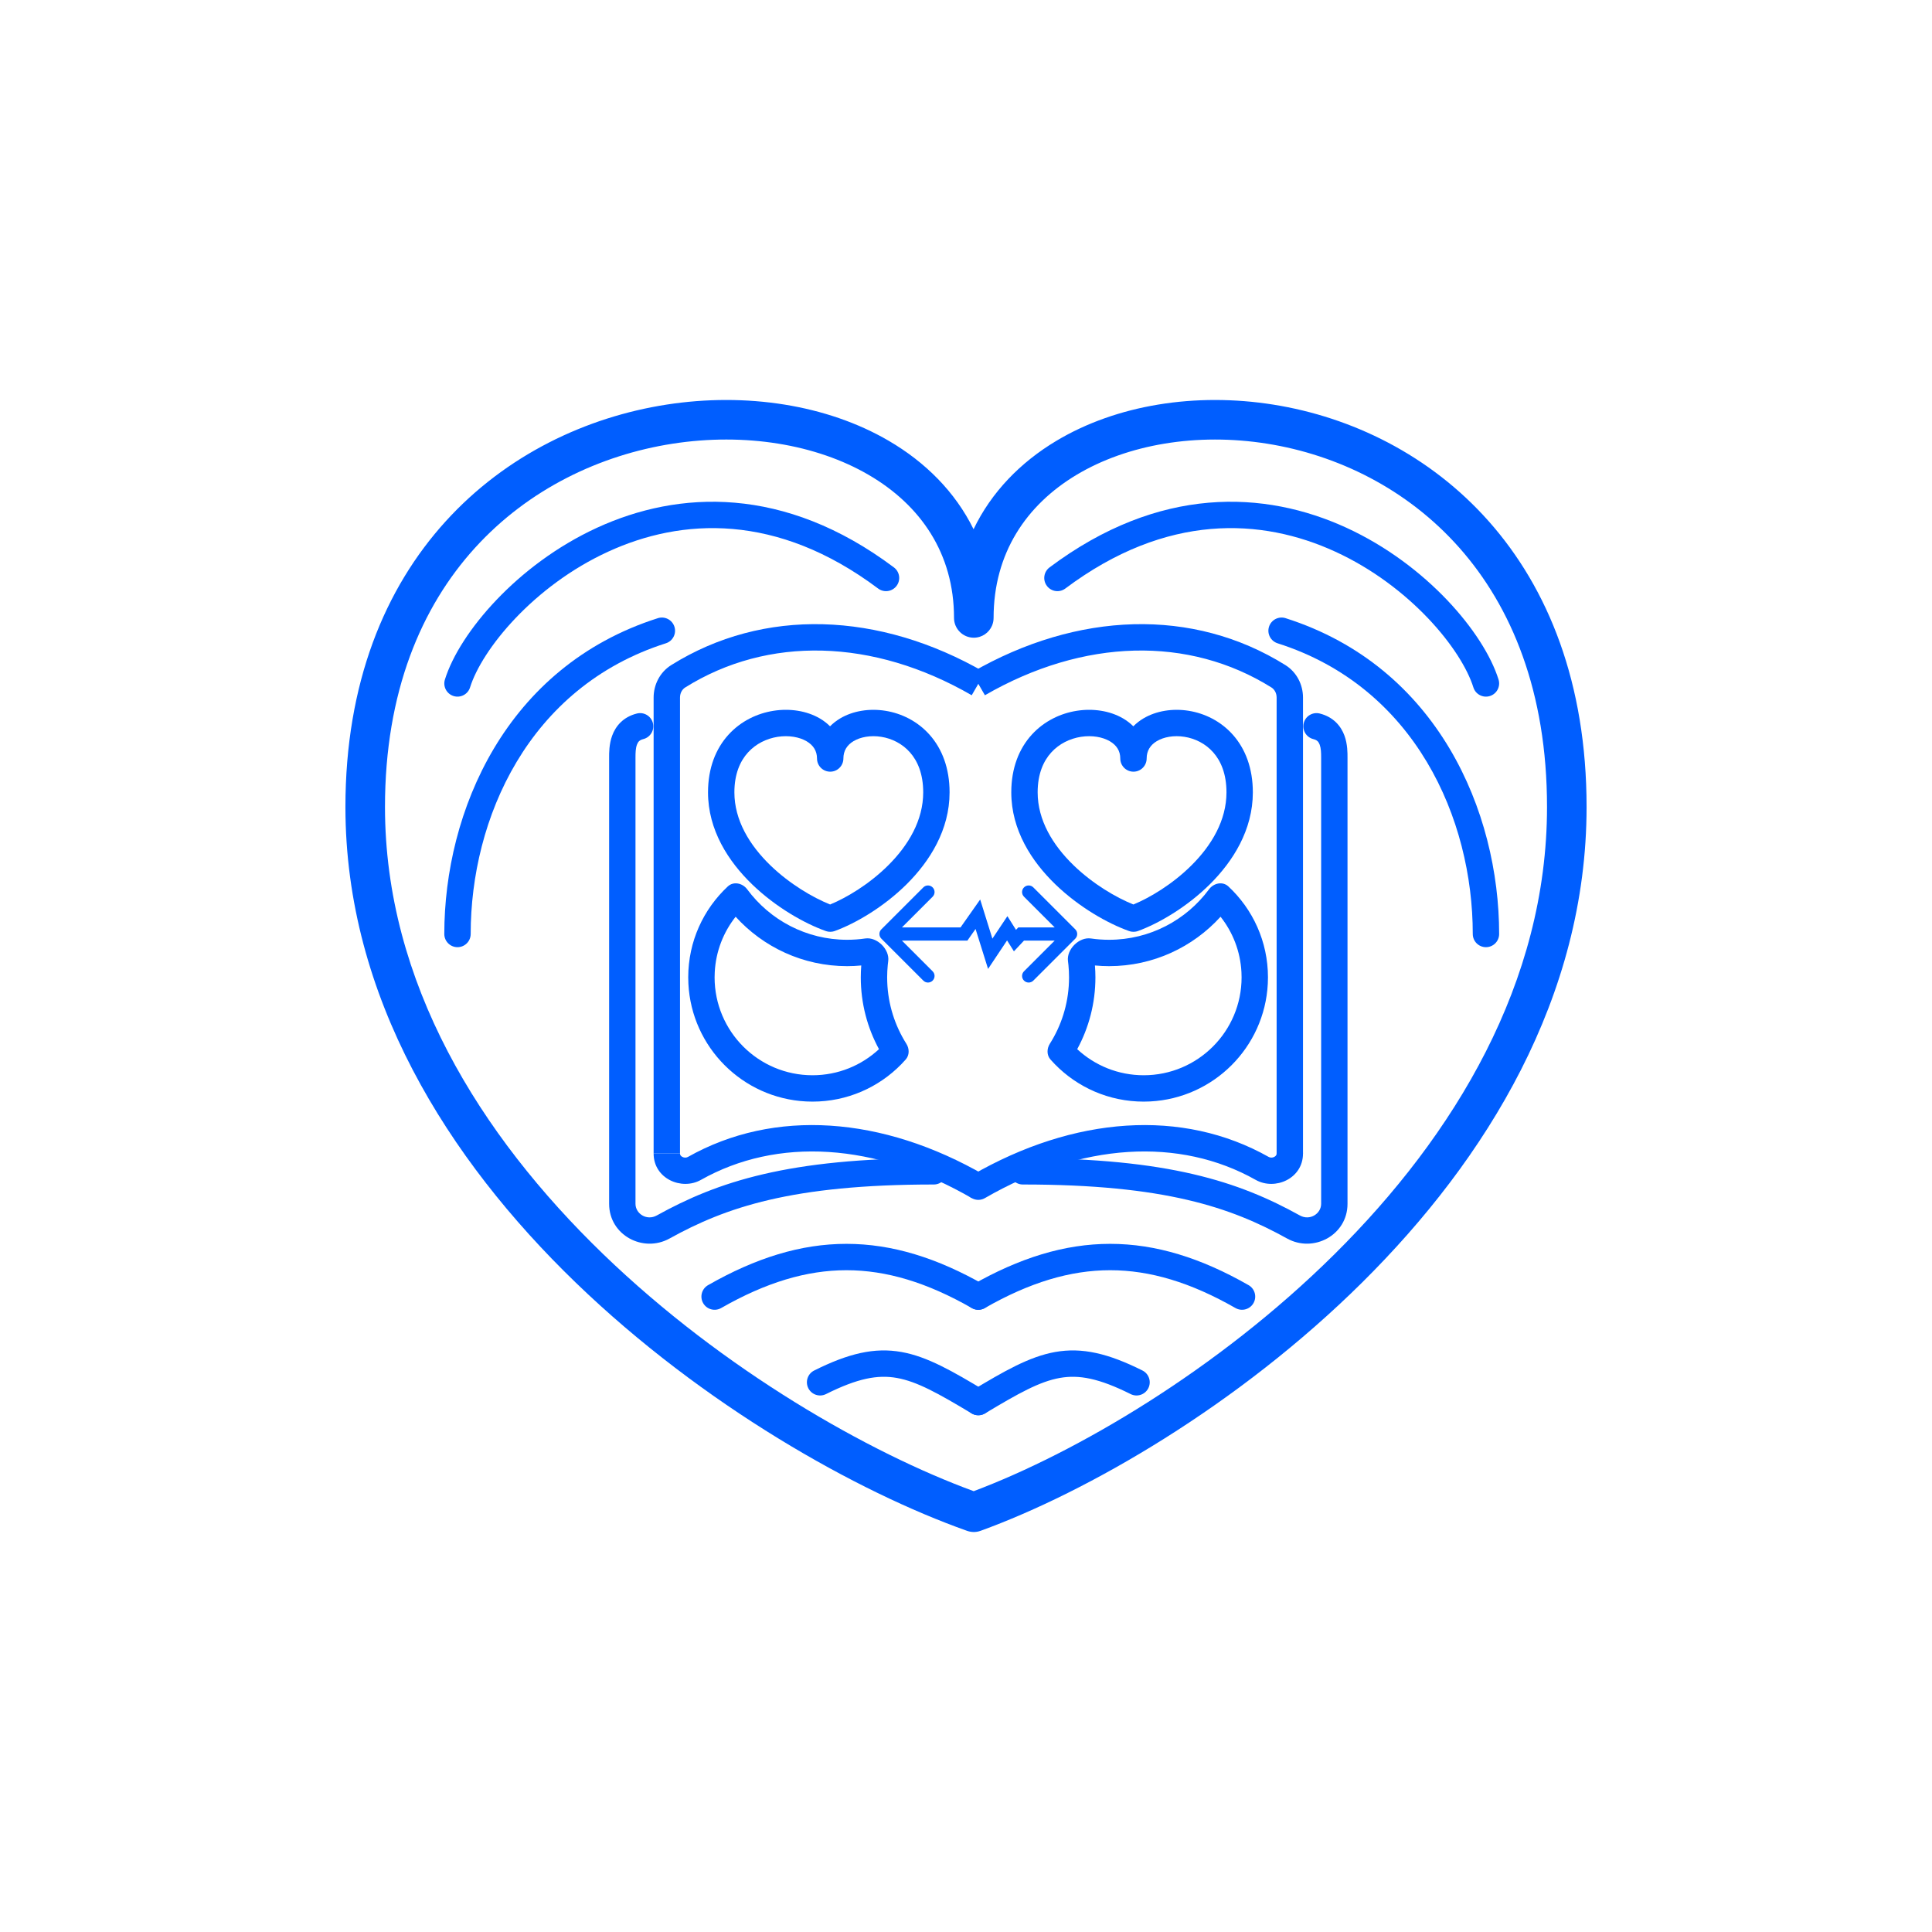
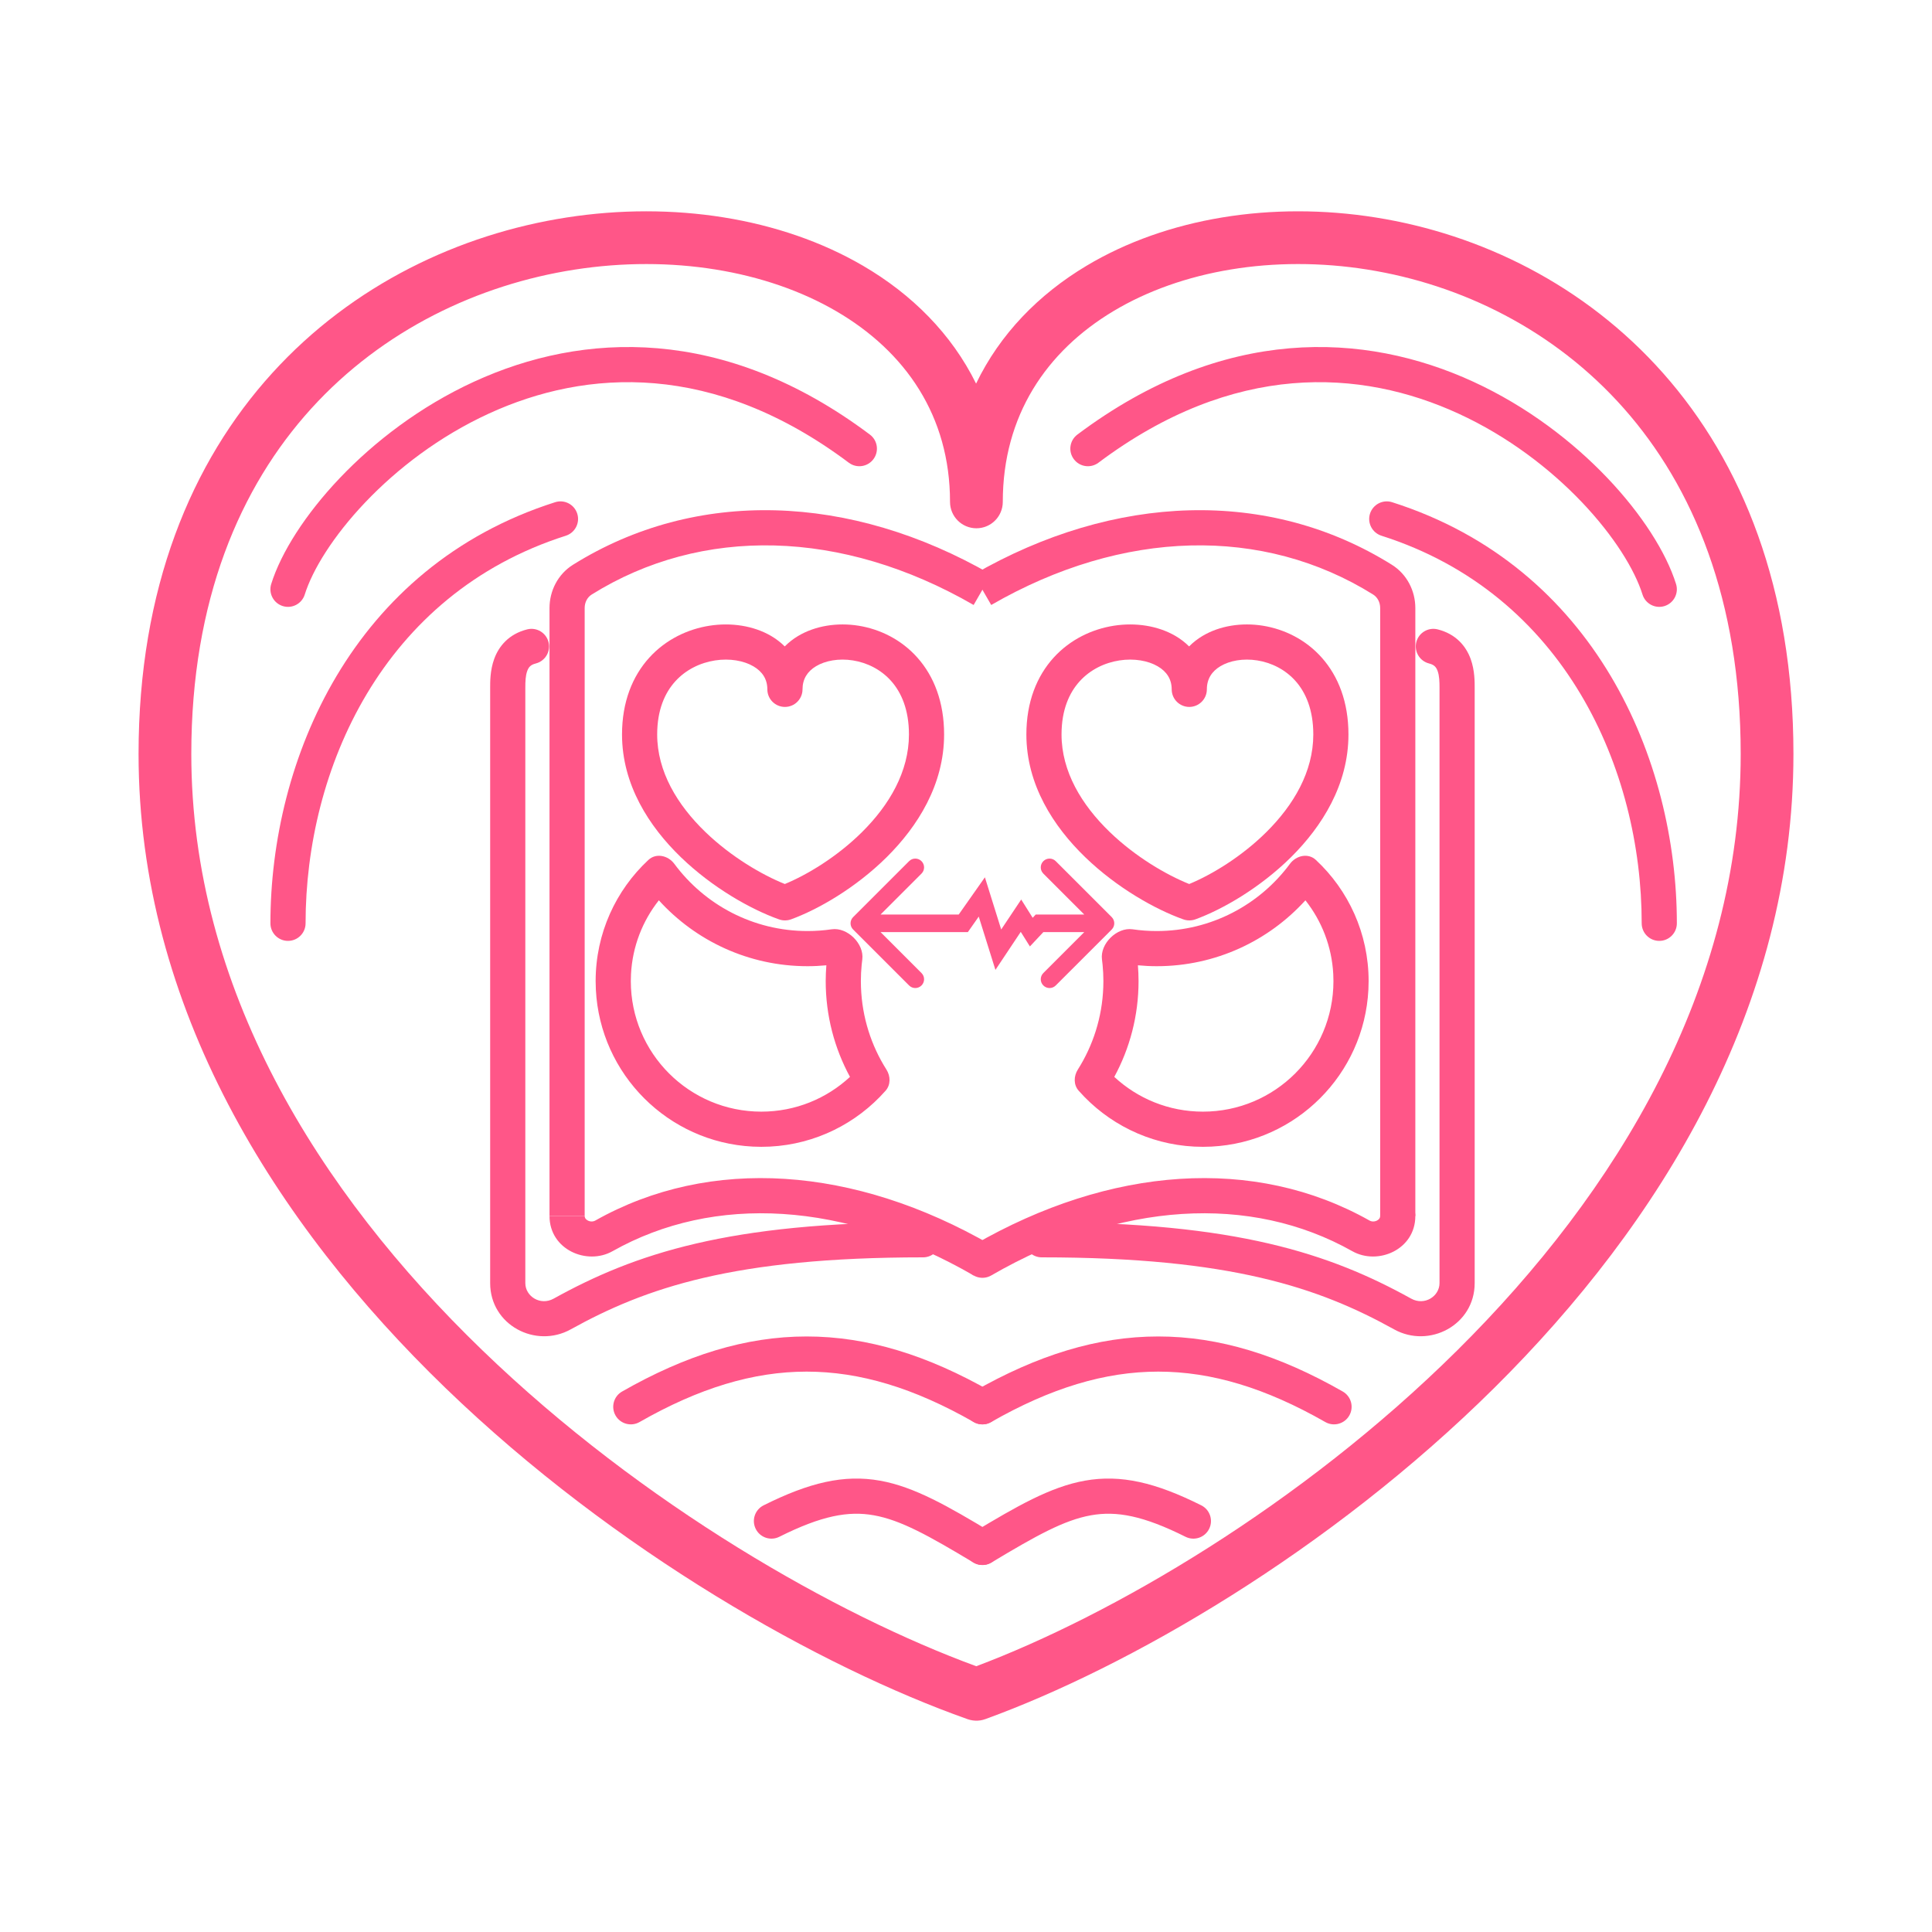
- <svg xmlns="http://www.w3.org/2000/svg" width="128" height="128" viewBox="0 0 128 128" fill="none">
-   <path d="M67.843 58.792C68.013 58.621 68.29 58.621 68.46 58.792L71.24 61.571C71.41 61.742 71.41 62.018 71.24 62.189L68.46 64.968C68.29 65.139 68.013 65.139 67.843 64.968C67.672 64.798 67.672 64.521 67.843 64.351L69.876 62.317H67.843L67.175 63.028L66.721 62.305L65.462 64.194L64.633 61.546L64.222 62.132L64.092 62.317H59.755L61.789 64.351C61.96 64.521 61.96 64.798 61.789 64.968C61.618 65.139 61.342 65.139 61.172 64.968L58.392 62.189C58.221 62.018 58.221 61.742 58.392 61.571L61.172 58.792C61.342 58.621 61.618 58.621 61.789 58.792C61.96 58.963 61.96 59.239 61.789 59.41L59.755 61.443H63.638L64.939 59.594L65.749 62.187L66.743 60.698L67.313 61.605L67.335 61.582L67.465 61.443H69.876L67.843 59.41C67.672 59.239 67.672 58.963 67.843 58.792Z" fill="#005EFF" />
-   <path d="M69.983 29.209C73.972 26.821 79.204 25.985 84.367 26.808C89.544 27.633 94.742 30.14 98.648 34.553C102.565 38.979 105.115 45.248 105.115 53.464C105.115 66.049 98.491 76.793 90.256 84.958C82.023 93.121 72.041 98.849 64.972 101.418C64.93 101.434 64.886 101.447 64.842 101.458C64.828 101.462 64.813 101.464 64.799 101.468C64.769 101.474 64.739 101.481 64.708 101.486C64.702 101.486 64.696 101.487 64.691 101.487C64.656 101.492 64.621 101.497 64.586 101.498C64.505 101.503 64.426 101.498 64.348 101.488C64.344 101.488 64.34 101.488 64.337 101.487C64.246 101.475 64.157 101.453 64.071 101.422C56.825 98.855 46.585 93.131 38.137 84.97C29.69 76.809 22.885 66.062 22.885 53.464C22.885 45.238 25.506 38.965 29.526 34.54C33.531 30.13 38.856 27.63 44.155 26.807C49.44 25.986 54.794 26.82 58.876 29.201C61.305 30.617 63.285 32.59 64.501 35.062C65.686 32.597 67.613 30.627 69.983 29.209ZM83.955 29.396C79.297 28.654 74.707 29.436 71.329 31.457C67.992 33.455 65.828 36.655 65.828 40.939C65.828 41.12 65.791 41.293 65.725 41.449C65.675 41.567 65.608 41.676 65.528 41.773C65.368 41.967 65.153 42.114 64.906 42.191C64.825 42.216 64.739 42.234 64.651 42.243C64.607 42.247 64.563 42.25 64.517 42.25L64.517 42.249V42.25C63.793 42.249 63.206 41.663 63.206 40.939C63.206 36.672 60.995 33.471 57.556 31.465C54.078 29.436 49.352 28.652 44.557 29.397C39.776 30.14 35.02 32.389 31.465 36.302C27.925 40.2 25.506 45.827 25.506 53.464C25.506 65.077 31.784 75.189 39.958 83.085C47.955 90.81 57.626 96.272 64.51 98.794C71.21 96.274 80.624 90.817 88.411 83.097C96.371 75.205 102.494 65.09 102.494 53.464C102.494 45.817 100.134 40.187 96.685 36.29C93.224 32.38 88.599 30.137 83.955 29.396Z" fill="#005EFF" />
-   <path d="M55.653 47.603C56.516 47.087 57.611 46.924 58.658 47.091C59.715 47.259 60.785 47.773 61.593 48.685C62.409 49.606 62.912 50.885 62.912 52.495C62.912 54.982 61.603 57.059 60.062 58.588C58.519 60.117 56.651 61.192 55.301 61.683C55.285 61.688 55.269 61.693 55.253 61.697C55.241 61.701 55.229 61.704 55.217 61.707C55.205 61.711 55.193 61.713 55.18 61.716C55.165 61.719 55.15 61.722 55.135 61.724C54.98 61.748 54.825 61.729 54.685 61.674C53.306 61.181 51.406 60.113 49.834 58.595C48.255 57.07 46.908 54.99 46.908 52.495C46.908 50.878 47.427 49.597 48.264 48.676C49.091 47.766 50.183 47.257 51.258 47.09C52.324 46.924 53.436 47.086 54.315 47.598C54.563 47.743 54.791 47.918 54.993 48.119C55.19 47.921 55.412 47.748 55.653 47.603ZM58.383 48.816C57.672 48.702 57.006 48.83 56.55 49.102C56.121 49.359 55.877 49.737 55.877 50.252C55.877 50.312 55.87 50.372 55.859 50.429C55.806 50.684 55.642 50.9 55.419 51.021C55.37 51.048 55.317 51.069 55.262 51.087C55.235 51.095 55.207 51.102 55.179 51.108C55.122 51.119 55.063 51.126 55.003 51.126H55.002C54.52 51.125 54.129 50.734 54.129 50.252C54.128 49.748 53.883 49.369 53.434 49.107C52.959 48.83 52.265 48.702 51.526 48.816C50.796 48.93 50.083 49.272 49.557 49.851C49.039 50.421 48.655 51.271 48.655 52.495C48.655 54.334 49.651 55.989 51.048 57.339C52.328 58.575 53.862 59.47 54.998 59.925C56.1 59.471 57.589 58.579 58.832 57.346C60.19 56 61.165 54.343 61.165 52.495C61.165 51.265 60.789 50.411 60.285 49.843C59.774 49.265 59.084 48.927 58.383 48.816Z" fill="#005EFF" />
-   <path d="M75.745 47.603C76.608 47.087 77.703 46.924 78.75 47.091C79.807 47.259 80.877 47.773 81.685 48.685C82.501 49.606 83.004 50.885 83.004 52.495C83.004 54.982 81.695 57.059 80.154 58.588C78.611 60.117 76.743 61.192 75.393 61.683C75.371 61.69 75.35 61.696 75.329 61.702C75.323 61.704 75.317 61.706 75.312 61.707C75.295 61.712 75.279 61.714 75.262 61.718C75.251 61.72 75.24 61.723 75.228 61.724C75.074 61.748 74.919 61.73 74.779 61.675C73.401 61.182 71.499 60.114 69.926 58.595C68.347 57.07 67 54.99 67 52.495C67 50.878 67.519 49.597 68.356 48.676C69.183 47.766 70.275 47.257 71.35 47.09C72.416 46.924 73.528 47.086 74.406 47.598C74.655 47.743 74.884 47.918 75.086 48.119C75.282 47.921 75.504 47.748 75.745 47.603ZM78.475 48.816C77.764 48.702 77.098 48.829 76.642 49.102C76.213 49.359 75.969 49.737 75.969 50.252C75.968 50.734 75.577 51.126 75.095 51.126L75.094 51.125V51.126C74.612 51.125 74.221 50.734 74.221 50.252C74.221 49.748 73.975 49.369 73.526 49.107C73.051 48.83 72.357 48.702 71.618 48.816C70.888 48.93 70.175 49.272 69.649 49.851C69.131 50.421 68.747 51.271 68.747 52.495C68.747 54.334 69.743 55.989 71.14 57.339C72.42 58.575 73.955 59.47 75.091 59.925C76.192 59.471 77.681 58.579 78.924 57.346C80.282 56 81.257 54.343 81.257 52.495C81.257 51.265 80.881 50.411 80.377 49.843C79.866 49.265 79.177 48.927 78.475 48.816Z" fill="#005EFF" />
-   <path d="M57.029 64.753C57.029 64.488 57.041 64.225 57.061 63.965C56.753 63.994 56.442 64.01 56.127 64.01C53.196 64.01 50.561 62.745 48.738 60.736C47.931 61.756 47.427 63.022 47.354 64.404L47.344 64.753C47.345 68.334 50.248 71.238 53.83 71.238V72.985L53.407 72.974C49.197 72.76 45.822 69.385 45.608 65.176L45.597 64.753C45.597 62.374 46.606 60.232 48.219 58.729C48.6 58.373 49.197 58.505 49.507 58.924C51.007 60.95 53.413 62.263 56.127 62.263C56.534 62.263 56.935 62.234 57.326 62.176C58.105 62.062 58.949 62.894 58.847 63.674L58.816 63.941C58.79 64.208 58.776 64.479 58.776 64.753L58.782 65.055C58.836 66.557 59.293 67.956 60.047 69.149C60.255 69.477 60.262 69.905 60.005 70.196L59.714 70.509C58.22 72.037 56.135 72.985 53.83 72.985V71.238C55.531 71.238 57.077 70.584 58.235 69.51C57.466 68.095 57.029 66.473 57.029 64.753Z" fill="#005EFF" />
-   <path d="M72.574 64.753C72.574 64.488 72.562 64.225 72.542 63.965C72.85 63.994 73.161 64.01 73.476 64.01C76.407 64.01 79.042 62.745 80.865 60.736C81.672 61.756 82.176 63.022 82.249 64.404L82.258 64.753C82.258 68.334 79.355 71.238 75.773 71.238V72.985L76.196 72.974C80.406 72.76 83.781 69.385 83.995 65.176L84.006 64.753C84.006 62.374 82.997 60.232 81.384 58.729C81.002 58.373 80.406 58.505 80.096 58.924C78.596 60.95 76.19 62.263 73.476 62.263C73.069 62.263 72.668 62.234 72.277 62.176C71.499 62.062 70.654 62.894 70.756 63.674L70.787 63.941C70.813 64.208 70.827 64.479 70.827 64.753L70.821 65.055C70.767 66.557 70.311 67.956 69.556 69.149C69.348 69.477 69.341 69.905 69.598 70.196L69.889 70.509C71.383 72.037 73.468 72.985 75.773 72.985V71.238C74.072 71.238 72.526 70.584 71.368 69.51C72.137 68.095 72.574 66.473 72.574 64.753Z" fill="#005EFF" />
-   <path d="M43.304 46.214C43.305 45.369 43.714 44.537 44.474 44.062C50.582 40.246 58.25 40.505 65.253 44.548L64.379 46.062C57.83 42.281 50.864 42.13 45.4 45.544C45.193 45.673 45.052 45.92 45.052 46.214V76.426H43.304V46.214Z" fill="#005EFF" />
-   <path d="M86.327 46.214C86.327 45.369 85.918 44.537 85.158 44.062C79.049 40.246 71.382 40.505 64.379 44.548L65.253 46.062C71.802 42.281 78.768 42.13 84.232 45.544C84.439 45.673 84.58 45.92 84.58 46.214V76.426H86.327V46.214Z" fill="#005EFF" />
-   <path d="M45.579 76.649C51.291 73.428 58.461 73.942 65.253 77.864L64.379 79.377C57.978 75.682 51.481 75.327 46.437 78.171C45.164 78.889 43.304 78.093 43.304 76.425H45.052C45.052 76.502 45.089 76.585 45.206 76.647C45.33 76.712 45.471 76.71 45.579 76.649Z" fill="#005EFF" />
-   <path d="M84.053 76.649C78.341 73.428 71.171 73.942 64.379 77.864C63.961 78.105 63.818 78.64 64.059 79.057C64.3 79.475 64.835 79.618 65.253 79.377C71.654 75.682 78.151 75.327 83.195 78.171C84.468 78.889 86.327 78.093 86.327 76.425C86.327 75.942 85.936 75.551 85.454 75.551C84.972 75.551 84.58 75.942 84.58 76.425C84.58 76.502 84.543 76.585 84.426 76.647C84.302 76.712 84.161 76.71 84.053 76.649Z" fill="#005EFF" />
-   <path d="M61.868 76.729C62.35 76.729 62.741 77.12 62.741 77.602C62.741 78.085 62.35 78.476 61.868 78.476C52.452 78.476 48.08 79.993 44.358 82.055C42.618 83.02 40.356 81.843 40.356 79.757V50.183C40.356 49.905 40.348 49.313 40.556 48.742C40.785 48.113 41.279 47.502 42.197 47.272C42.665 47.155 43.14 47.44 43.257 47.908C43.373 48.376 43.089 48.849 42.621 48.967C42.466 49.005 42.384 49.063 42.336 49.11C42.284 49.16 42.237 49.233 42.198 49.339C42.111 49.579 42.103 49.871 42.103 50.183V79.757C42.104 80.416 42.851 80.893 43.511 80.528C47.541 78.294 52.217 76.729 61.868 76.729Z" fill="#005EFF" />
-   <path d="M67.764 76.729C67.282 76.729 66.891 77.12 66.891 77.602C66.891 78.085 67.282 78.476 67.764 78.476C77.18 78.476 81.552 79.993 85.274 82.055C87.014 83.02 89.276 81.843 89.276 79.757V50.183C89.276 49.905 89.284 49.313 89.076 48.742C88.847 48.113 88.353 47.502 87.435 47.272C86.967 47.155 86.492 47.44 86.375 47.908C86.259 48.376 86.543 48.849 87.011 48.967C87.166 49.005 87.248 49.063 87.296 49.11C87.348 49.16 87.395 49.233 87.434 49.339C87.521 49.579 87.529 49.871 87.529 50.183V79.757C87.528 80.416 86.781 80.893 86.121 80.528C82.092 78.294 77.415 76.729 67.764 76.729Z" fill="#005EFF" />
-   <path d="M56.08 82.408C59.109 82.408 62.097 83.343 65.249 85.144C65.668 85.383 65.814 85.917 65.574 86.336C65.335 86.755 64.801 86.9 64.382 86.661C61.42 84.968 58.729 84.155 56.08 84.155C53.431 84.155 50.741 84.968 47.778 86.661C47.359 86.9 46.825 86.755 46.586 86.336C46.347 85.917 46.492 85.383 46.911 85.144C50.063 83.343 53.051 82.408 56.08 82.408Z" fill="#005EFF" />
-   <path d="M73.552 82.408C70.523 82.408 67.535 83.343 64.383 85.144C63.964 85.383 63.818 85.917 64.058 86.336C64.297 86.755 64.831 86.9 65.249 86.661C68.212 84.968 70.903 84.155 73.552 84.155C76.201 84.155 78.891 84.968 81.854 86.661C82.273 86.9 82.806 86.755 83.046 86.336C83.285 85.917 83.139 85.383 82.721 85.144C79.569 83.343 76.581 82.408 73.552 82.408Z" fill="#005EFF" />
-   <path d="M53.943 90.799C56.209 89.666 57.938 89.254 59.728 89.574C61.446 89.88 63.117 90.852 65.266 92.141C65.679 92.389 65.813 92.925 65.565 93.339C65.317 93.753 64.78 93.888 64.367 93.639C62.147 92.308 60.761 91.533 59.421 91.293C58.154 91.067 56.826 91.311 54.724 92.362C54.292 92.577 53.768 92.402 53.552 91.971C53.336 91.539 53.511 91.014 53.943 90.799Z" fill="#005EFF" />
-   <path d="M75.69 90.799C73.424 89.666 71.694 89.254 69.904 89.574C68.187 89.88 66.515 90.852 64.367 92.141C63.953 92.389 63.819 92.925 64.067 93.339C64.315 93.753 64.852 93.888 65.266 93.639C67.486 92.308 68.871 91.533 70.211 91.293C71.478 91.067 72.806 91.311 74.908 92.362C75.34 92.577 75.865 92.402 76.081 91.971C76.296 91.539 76.121 91.014 75.69 90.799Z" fill="#005EFF" />
-   <path d="M39.554 34.965C44.952 32.485 51.958 32.144 59.225 37.593C59.611 37.883 59.689 38.43 59.4 38.816C59.11 39.202 58.563 39.28 58.177 38.991C51.467 33.959 45.151 34.316 40.284 36.553C37.83 37.68 35.735 39.293 34.151 40.958C32.555 42.636 31.527 44.313 31.143 45.541C31 46.001 30.51 46.258 30.05 46.114C29.589 45.97 29.333 45.48 29.477 45.02C29.966 43.452 31.177 41.548 32.885 39.753C34.603 37.947 36.876 36.196 39.554 34.965Z" fill="#005EFF" />
-   <path d="M89.204 34.965C83.807 32.485 76.801 32.144 69.534 37.593C69.148 37.883 69.07 38.43 69.359 38.816C69.648 39.202 70.195 39.28 70.581 38.991C77.291 33.959 83.607 34.316 88.474 36.553C90.928 37.68 93.023 39.293 94.608 40.958C96.204 42.636 97.231 44.313 97.615 45.541C97.759 46.001 98.248 46.258 98.709 46.114C99.169 45.97 99.426 45.48 99.282 45.02C98.792 43.452 97.581 41.548 95.874 39.753C94.155 37.947 91.882 36.196 89.204 34.965Z" fill="#005EFF" />
-   <path d="M29.436 61.88C29.436 53.78 33.494 44.166 43.586 40.955C44.045 40.809 44.537 41.064 44.683 41.523C44.829 41.983 44.574 42.474 44.115 42.62C34.988 45.525 31.184 54.255 31.184 61.88C31.184 62.362 30.793 62.753 30.31 62.753C29.828 62.753 29.436 62.362 29.436 61.88Z" fill="#005EFF" />
-   <path d="M99.322 61.88C99.322 53.78 95.264 44.166 85.172 40.955C84.713 40.809 84.222 41.064 84.075 41.523C83.929 41.983 84.184 42.474 84.644 42.62C93.77 45.525 97.575 54.255 97.575 61.88C97.575 62.362 97.966 62.753 98.448 62.753C98.931 62.753 99.322 62.362 99.322 61.88Z" fill="#005EFF" />
+ <svg xmlns="http://www.w3.org/2000/svg" width="96" height="96" viewBox="0 0 96 96" fill="none">
+   <path d="M51.843 42.791C52.013 42.62 52.29 42.62 52.46 42.791L55.24 45.57C55.41 45.741 55.41 46.017 55.24 46.188L52.46 48.967C52.29 49.138 52.013 49.138 51.843 48.967C51.672 48.797 51.672 48.52 51.843 48.35L53.876 46.316H51.843L51.175 47.028L50.721 46.304L49.462 48.193L48.633 45.545L48.222 46.131L48.092 46.316H43.755L45.789 48.35C45.96 48.52 45.96 48.797 45.789 48.967C45.618 49.138 45.342 49.138 45.172 48.967L42.392 46.188C42.221 46.017 42.221 45.741 42.392 45.57L45.172 42.791C45.342 42.62 45.618 42.62 45.789 42.791C45.96 42.962 45.96 43.238 45.789 43.409L43.755 45.442H47.638L48.939 43.593L49.749 46.186L50.743 44.697L51.313 45.604L51.335 45.581L51.465 45.442H53.876L51.843 43.409C51.672 43.238 51.672 42.962 51.843 42.791Z" fill="#FF5688" />
+   <path d="M53.983 13.209C57.972 10.821 63.204 9.985 68.367 10.808C73.544 11.633 78.742 14.14 82.648 18.553C86.565 22.979 89.115 29.247 89.115 37.464C89.115 50.049 82.491 60.793 74.256 68.958C66.022 77.121 56.041 82.849 48.972 85.418C48.929 85.434 48.886 85.447 48.842 85.458C48.827 85.462 48.813 85.465 48.799 85.468C48.769 85.474 48.738 85.481 48.708 85.486C48.702 85.486 48.696 85.487 48.691 85.487C48.656 85.492 48.621 85.496 48.586 85.498C48.505 85.503 48.426 85.498 48.348 85.488C48.344 85.488 48.34 85.488 48.337 85.487C48.246 85.475 48.157 85.453 48.071 85.422C40.825 82.855 30.585 77.131 22.137 68.97C13.69 60.809 6.885 50.062 6.885 37.464C6.885 29.238 9.506 22.965 13.525 18.54C17.531 14.13 22.856 11.63 28.155 10.807C33.44 9.986 38.794 10.82 42.876 13.201C45.305 14.617 47.284 16.59 48.501 19.061C49.686 16.597 51.613 14.627 53.983 13.209ZM67.955 13.396C63.297 12.653 58.707 13.436 55.329 15.457C51.992 17.455 49.828 20.655 49.828 24.939C49.828 25.12 49.791 25.293 49.724 25.449C49.675 25.567 49.608 25.676 49.528 25.773C49.368 25.967 49.153 26.114 48.906 26.191C48.825 26.216 48.739 26.234 48.651 26.243C48.607 26.247 48.563 26.25 48.517 26.25L48.517 26.249V26.25C47.793 26.249 47.206 25.663 47.206 24.939C47.206 20.672 44.995 17.471 41.556 15.465C38.078 13.437 33.352 12.652 28.557 13.397C23.776 14.14 19.02 16.389 15.465 20.302C11.925 24.2 9.506 29.827 9.506 37.464C9.506 49.077 15.784 59.189 23.958 67.085C31.954 74.81 41.626 80.272 48.51 82.794C55.21 80.274 64.624 74.817 72.411 67.097C80.371 59.205 86.494 49.09 86.494 37.464C86.494 29.817 84.134 24.187 80.685 20.29C77.224 16.38 72.599 14.137 67.955 13.396Z" fill="#FF5688" />
+   <path d="M39.653 31.604C40.516 31.088 41.611 30.924 42.658 31.091C43.715 31.26 44.785 31.773 45.593 32.686C46.409 33.607 46.912 34.886 46.912 36.496C46.912 38.983 45.603 41.06 44.062 42.589C42.519 44.118 40.651 45.193 39.301 45.684C39.285 45.689 39.269 45.693 39.253 45.698C39.241 45.702 39.229 45.705 39.217 45.708C39.205 45.711 39.193 45.714 39.18 45.717C39.165 45.72 39.15 45.723 39.135 45.725C38.98 45.749 38.825 45.73 38.685 45.675C37.306 45.182 35.406 44.114 33.834 42.596C32.255 41.071 30.908 38.991 30.908 36.496C30.908 34.879 31.427 33.598 32.264 32.677C33.091 31.767 34.183 31.258 35.258 31.091C36.324 30.925 37.436 31.087 38.315 31.599C38.563 31.744 38.791 31.919 38.994 32.12C39.19 31.922 39.412 31.748 39.653 31.604ZM42.383 32.816C41.672 32.703 41.006 32.83 40.55 33.103C40.121 33.36 39.877 33.738 39.877 34.253C39.877 34.313 39.87 34.373 39.859 34.43C39.806 34.685 39.642 34.901 39.419 35.022C39.37 35.048 39.317 35.07 39.262 35.087C39.235 35.096 39.207 35.103 39.179 35.109C39.122 35.12 39.063 35.127 39.003 35.127H39.002C38.52 35.126 38.129 34.735 38.129 34.253C38.129 33.749 37.883 33.37 37.434 33.108C36.959 32.831 36.265 32.702 35.526 32.817C34.796 32.931 34.083 33.273 33.557 33.852C33.039 34.422 32.655 35.272 32.655 36.496C32.655 38.335 33.651 39.99 35.048 41.34C36.328 42.575 37.862 43.471 38.998 43.926C40.1 43.472 41.589 42.58 42.832 41.347C44.19 40.001 45.165 38.343 45.165 36.496C45.165 35.266 44.789 34.412 44.285 33.843C43.774 33.266 43.084 32.928 42.383 32.816Z" fill="#FF5688" />
+   <path d="M59.745 31.604C60.608 31.087 61.703 30.924 62.75 31.091C63.807 31.26 64.877 31.773 65.685 32.686C66.501 33.607 67.004 34.886 67.004 36.496C67.004 38.983 65.695 41.06 64.154 42.589C62.611 44.118 60.743 45.193 59.393 45.684C59.371 45.691 59.35 45.697 59.329 45.703C59.323 45.705 59.317 45.707 59.312 45.708C59.295 45.712 59.279 45.715 59.262 45.718C59.251 45.721 59.239 45.724 59.228 45.725C59.074 45.749 58.919 45.73 58.779 45.676C57.401 45.183 55.499 44.115 53.926 42.596C52.347 41.071 51 38.991 51 36.496C51 34.879 51.519 33.598 52.355 32.677C53.183 31.767 54.275 31.258 55.35 31.091C56.416 30.925 57.528 31.087 58.407 31.599C58.655 31.744 58.884 31.919 59.086 32.12C59.282 31.922 59.504 31.748 59.745 31.604ZM62.475 32.816C61.764 32.703 61.098 32.83 60.642 33.103C60.213 33.36 59.968 33.738 59.968 34.253C59.968 34.735 59.577 35.126 59.095 35.127L59.094 35.126V35.127C58.612 35.126 58.221 34.735 58.221 34.253C58.22 33.749 57.975 33.37 57.526 33.108C57.051 32.831 56.357 32.702 55.618 32.817C54.888 32.931 54.175 33.273 53.649 33.852C53.131 34.422 52.747 35.272 52.747 36.496C52.747 38.335 53.743 39.99 55.14 41.34C56.42 42.576 57.955 43.471 59.091 43.926C60.192 43.472 61.681 42.58 62.924 41.347C64.282 40.001 65.257 38.343 65.257 36.496C65.257 35.266 64.881 34.412 64.377 33.843C63.866 33.266 63.176 32.928 62.475 32.816Z" fill="#FF5688" />
+   <path d="M41.029 48.752C41.029 48.488 41.041 48.225 41.061 47.965C40.753 47.994 40.442 48.01 40.127 48.01C37.196 48.01 34.561 46.745 32.738 44.736C31.931 45.756 31.427 47.022 31.354 48.403L31.345 48.752C31.345 52.334 34.248 55.237 37.83 55.237V56.985L37.407 56.974C33.197 56.76 29.822 53.385 29.608 49.175L29.597 48.752C29.597 46.374 30.606 44.231 32.219 42.729C32.6 42.373 33.197 42.505 33.507 42.924C35.007 44.95 37.413 46.263 40.127 46.263C40.534 46.263 40.934 46.233 41.326 46.176C42.105 46.062 42.949 46.894 42.847 47.674L42.816 47.94C42.79 48.207 42.776 48.478 42.776 48.752L42.782 49.054C42.836 50.556 43.292 51.956 44.047 53.148C44.255 53.476 44.262 53.905 44.005 54.196L43.714 54.509C42.22 56.036 40.135 56.985 37.83 56.985V55.237C39.531 55.237 41.077 54.583 42.235 53.51C41.466 52.094 41.029 50.472 41.029 48.752Z" fill="#FF5688" />
+   <path d="M56.574 48.752C56.574 48.488 56.562 48.225 56.542 47.965C56.85 47.994 57.161 48.01 57.476 48.01C60.407 48.01 63.042 46.745 64.865 44.736C65.671 45.756 66.176 47.022 66.249 48.403L66.258 48.752C66.258 52.334 63.355 55.237 59.773 55.237V56.985L60.196 56.974C64.406 56.76 67.781 53.385 67.995 49.175L68.006 48.752C68.006 46.374 66.997 44.231 65.384 42.729C65.002 42.373 64.406 42.505 64.096 42.924C62.596 44.95 60.19 46.263 57.476 46.263C57.069 46.263 56.668 46.233 56.277 46.176C55.498 46.062 54.654 46.894 54.756 47.674L54.787 47.94C54.813 48.207 54.827 48.478 54.827 48.752L54.821 49.054C54.767 50.556 54.31 51.956 53.556 53.148C53.348 53.476 53.341 53.905 53.598 54.196L53.889 54.509C55.383 56.036 57.468 56.985 59.773 56.985V55.237C58.072 55.237 56.526 54.583 55.368 53.51C56.137 52.094 56.574 50.472 56.574 48.752Z" fill="#FF5688" />
+   <path d="M27.305 30.213C27.305 29.368 27.714 28.536 28.474 28.061C34.582 24.245 42.25 24.505 49.253 28.547L48.379 30.061C41.83 26.28 34.864 26.13 29.4 29.543C29.193 29.672 29.052 29.919 29.052 30.213V60.425H27.305V30.213Z" fill="#FF5688" />
+   <path d="M70.327 30.213C70.327 29.368 69.918 28.536 69.158 28.061C63.05 24.245 55.382 24.505 48.379 28.547L49.253 30.061C55.802 26.28 62.768 26.13 68.232 29.543C68.439 29.672 68.58 29.919 68.58 30.213V60.425H70.327V30.213Z" fill="#FF5688" />
+   <path d="M29.579 60.649C35.291 57.428 42.461 57.942 49.253 61.864L48.379 63.377C41.978 59.681 35.481 59.327 30.437 62.171C29.164 62.889 27.305 62.093 27.305 60.425H29.052C29.052 60.501 29.089 60.585 29.206 60.646C29.33 60.711 29.471 60.709 29.579 60.649Z" fill="#FF5688" />
+   <path d="M68.053 60.649C62.34 57.428 55.171 57.942 48.379 61.864C47.961 62.105 47.818 62.639 48.059 63.057C48.3 63.475 48.835 63.618 49.253 63.377C55.654 59.681 62.151 59.327 67.195 62.171C68.468 62.889 70.327 62.093 70.327 60.425C70.327 59.942 69.936 59.551 69.454 59.551C68.971 59.551 68.58 59.942 68.58 60.425C68.58 60.501 68.543 60.585 68.426 60.646C68.302 60.711 68.161 60.709 68.053 60.649Z" fill="#FF5688" />
+   <path d="M45.868 60.73C46.35 60.73 46.741 61.121 46.741 61.603C46.741 62.086 46.35 62.477 45.868 62.477C36.452 62.477 32.08 63.993 28.358 66.056C26.618 67.021 24.356 65.844 24.356 63.758V34.184C24.356 33.906 24.348 33.314 24.556 32.743C24.785 32.114 25.279 31.503 26.197 31.273C26.665 31.156 27.14 31.441 27.257 31.909C27.373 32.377 27.089 32.85 26.621 32.968C26.466 33.006 26.384 33.064 26.336 33.111C26.284 33.161 26.237 33.233 26.198 33.34C26.111 33.58 26.103 33.872 26.103 34.184V63.758C26.103 64.417 26.851 64.894 27.511 64.528C31.54 62.295 36.217 60.73 45.868 60.73Z" fill="#FF5688" />
+   <path d="M51.764 60.73C51.282 60.73 50.891 61.121 50.891 61.603C50.891 62.086 51.282 62.477 51.764 62.477C61.18 62.477 65.552 63.993 69.274 66.056C71.014 67.021 73.275 65.844 73.276 63.758V34.184C73.276 33.906 73.284 33.314 73.076 32.743C72.847 32.114 72.353 31.503 71.435 31.273C70.967 31.156 70.492 31.441 70.375 31.909C70.258 32.377 70.543 32.85 71.011 32.968C71.166 33.006 71.248 33.064 71.296 33.111C71.348 33.161 71.395 33.233 71.434 33.34C71.521 33.58 71.529 33.872 71.529 34.184V63.758C71.528 64.417 70.781 64.894 70.121 64.528C66.091 62.295 61.415 60.73 51.764 60.73Z" fill="#FF5688" />
+   <path d="M40.08 66.408C43.109 66.408 46.097 67.343 49.249 69.144C49.668 69.383 49.813 69.917 49.574 70.336C49.335 70.755 48.801 70.9 48.383 70.661C45.42 68.968 42.729 68.155 40.08 68.155C37.431 68.155 34.741 68.968 31.778 70.661C31.359 70.9 30.826 70.755 30.586 70.336C30.347 69.917 30.492 69.383 30.911 69.144C34.063 67.343 37.051 66.408 40.08 66.408Z" fill="#FF5688" />
+   <path d="M57.552 66.408C54.523 66.408 51.535 67.343 48.383 69.144C47.964 69.383 47.818 69.917 48.058 70.336C48.297 70.755 48.831 70.9 49.249 70.661C52.212 68.968 54.903 68.155 57.552 68.155C60.201 68.155 62.891 68.968 65.854 70.661C66.273 70.9 66.806 70.755 67.046 70.336C67.285 69.917 67.139 69.383 66.721 69.144C63.569 67.343 60.581 66.408 57.552 66.408Z" fill="#FF5688" />
+   <path d="M37.943 74.799C40.209 73.666 41.938 73.254 43.728 73.574C45.446 73.881 47.118 74.852 49.266 76.141C49.679 76.389 49.813 76.926 49.565 77.34C49.317 77.753 48.78 77.888 48.367 77.64C46.147 76.308 44.761 75.533 43.421 75.294C42.154 75.068 40.826 75.311 38.724 76.362C38.292 76.578 37.768 76.403 37.552 75.971C37.336 75.54 37.511 75.015 37.943 74.799Z" fill="#FF5688" />
+   <path d="M59.69 74.799C57.424 73.666 55.694 73.254 53.904 73.574C52.187 73.881 50.515 74.852 48.367 76.141C47.953 76.389 47.819 76.926 48.067 77.34C48.315 77.753 48.852 77.888 49.266 77.64C51.485 76.308 52.871 75.533 54.211 75.294C55.478 75.068 56.806 75.311 58.908 76.362C59.34 76.578 59.864 76.403 60.08 75.971C60.296 75.54 60.121 75.015 59.69 74.799Z" fill="#FF5688" />
+   <path d="M23.554 18.966C28.951 16.486 35.958 16.145 43.224 21.594C43.611 21.884 43.689 22.431 43.399 22.817C43.11 23.203 42.563 23.281 42.177 22.992C35.467 17.96 29.151 18.317 24.284 20.554C21.83 21.681 19.735 23.294 18.151 24.959C16.555 26.637 15.527 28.314 15.143 29.542C14.999 30.002 14.51 30.259 14.05 30.115C13.589 29.971 13.333 29.481 13.476 29.02C13.966 27.453 15.177 25.549 16.884 23.754C18.603 21.948 20.876 20.197 23.554 18.966Z" fill="#FF5688" />
+   <path d="M73.204 18.966C67.807 16.486 60.801 16.145 53.534 21.594C53.148 21.884 53.069 22.431 53.359 22.817C53.648 23.203 54.195 23.281 54.581 22.992C61.291 17.96 67.607 18.317 72.474 20.554C74.928 21.681 77.023 23.294 78.608 24.959C80.204 26.637 81.231 28.314 81.615 29.542C81.759 30.002 82.248 30.259 82.708 30.115C83.169 29.971 83.426 29.481 83.282 29.02C82.792 27.453 81.581 25.549 79.874 23.754C78.155 21.948 75.882 20.197 73.204 18.966Z" fill="#FF5688" />
+   <path d="M13.437 45.879C13.437 37.779 17.494 28.165 27.586 24.954C28.045 24.808 28.537 25.063 28.683 25.523C28.829 25.982 28.574 26.473 28.115 26.62C18.988 29.524 15.184 38.255 15.184 45.879C15.184 46.361 14.793 46.752 14.31 46.752C13.828 46.752 13.437 46.361 13.437 45.879Z" fill="#FF5688" />
+   <path d="M83.322 45.879C83.322 37.779 79.264 28.165 69.172 24.954C68.713 24.808 68.222 25.063 68.075 25.523C67.929 25.982 68.184 26.473 68.644 26.62C77.77 29.524 81.575 38.255 81.575 45.879C81.575 46.361 81.966 46.752 82.448 46.752C82.931 46.752 83.322 46.361 83.322 45.879Z" fill="#FF5688" />
</svg>
